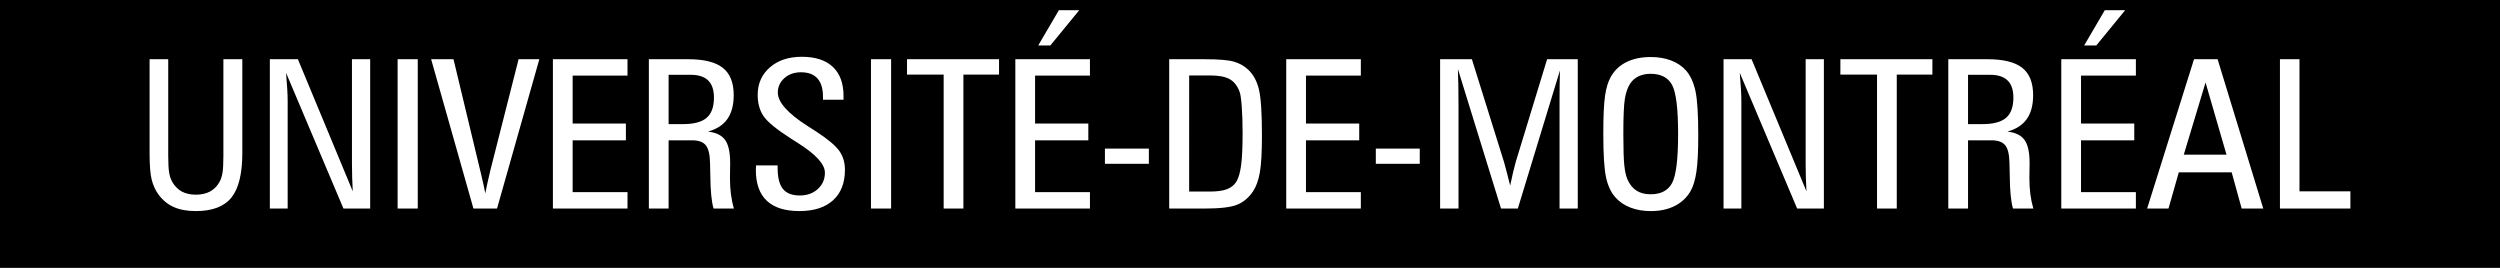
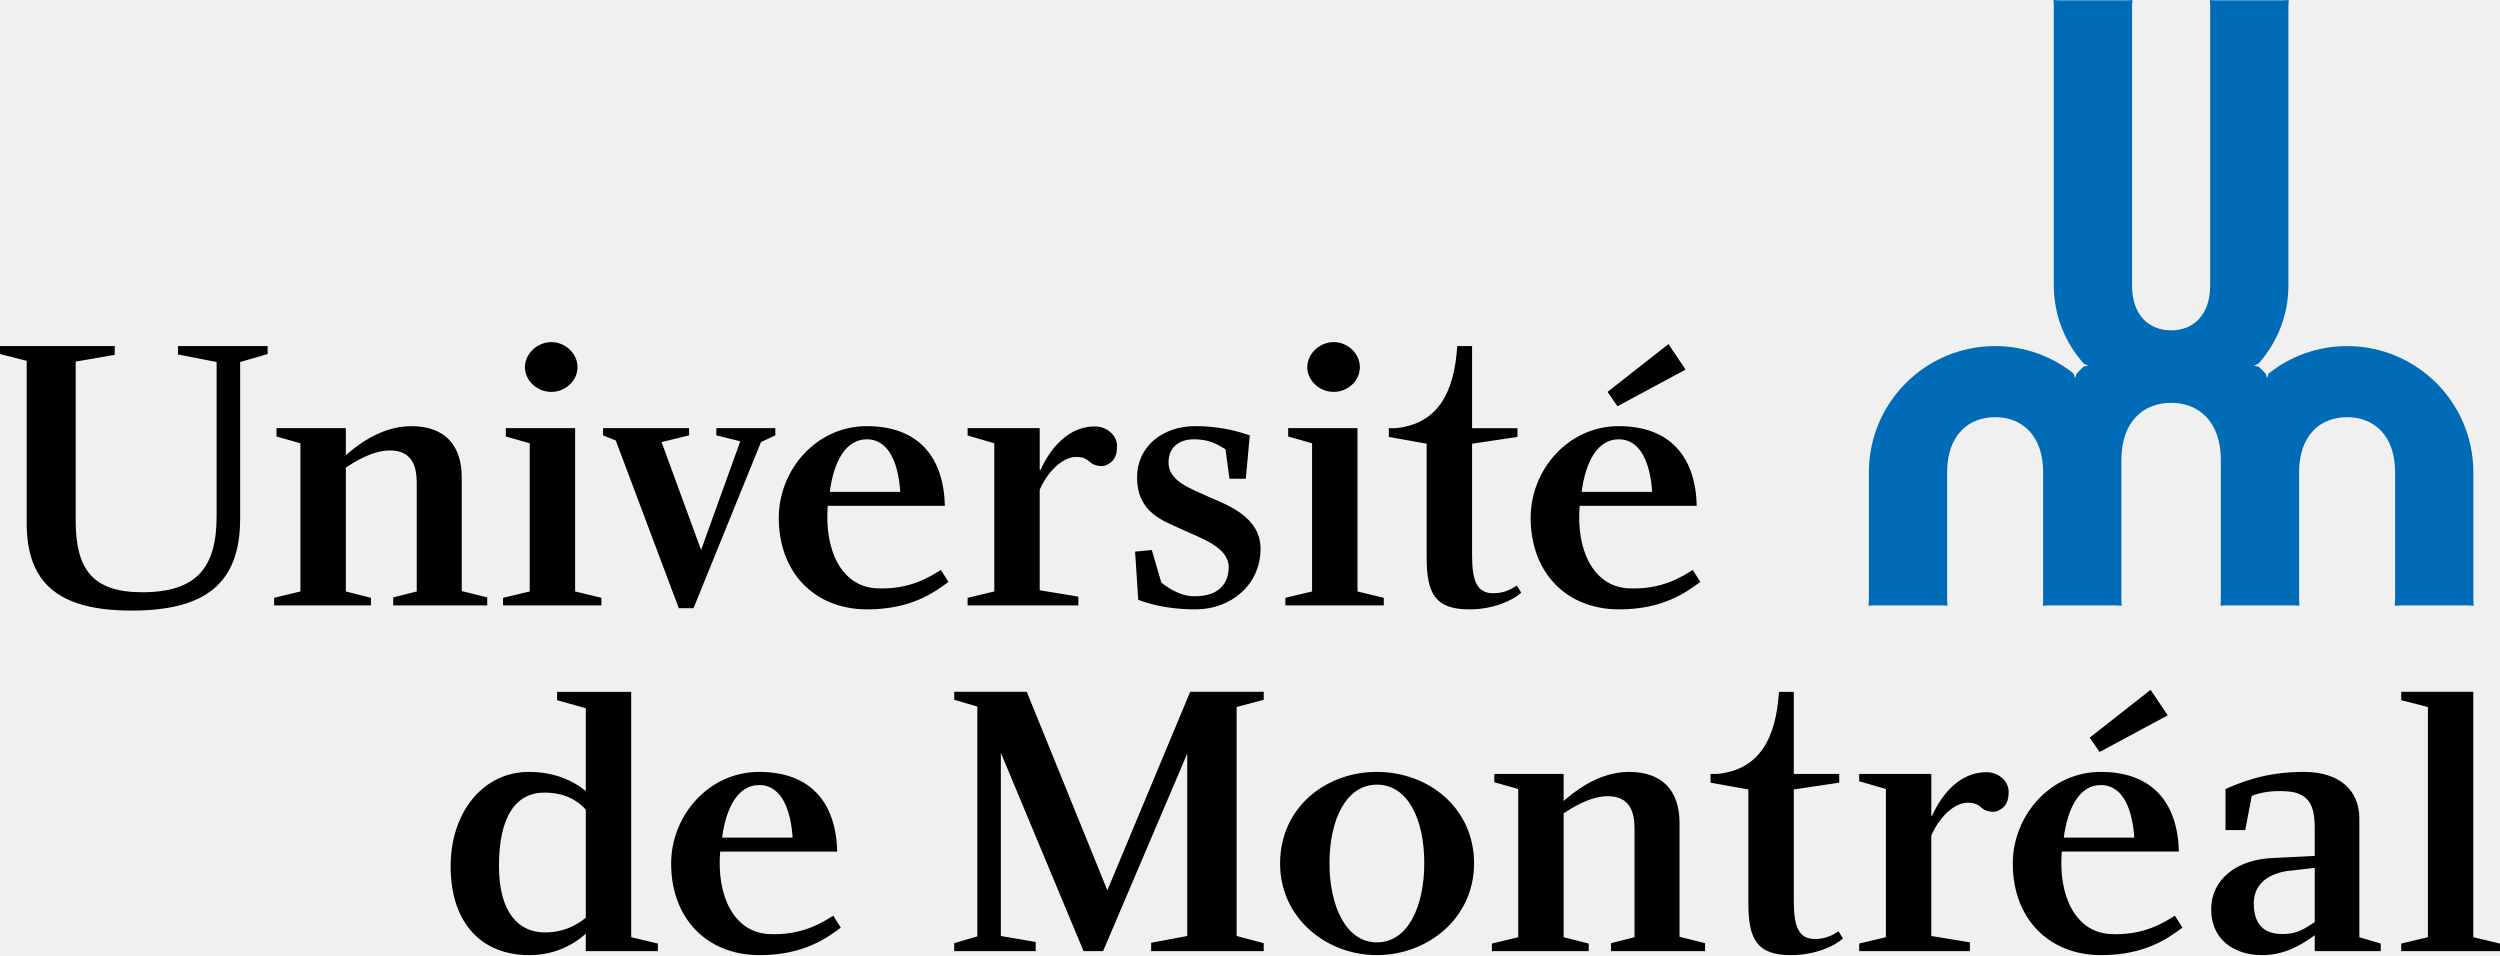
- <svg xmlns="http://www.w3.org/2000/svg" width="280" height="30" id="svg2" version="1.1">
-   <defs id="defs4">
-     </defs>
-   <g id="layer1" transform="translate(826.3619,-614.3854)">
-     <rect style="fill:#000000;fill-opacity:1;stroke:none" id="rect2873" width="280" height="30" x="-826.362" y="614.385" />
-     <g id="g4423">
-       <g style="font-size:23.221px;font-style:normal;font-variant:normal;font-weight:normal;font-stretch:normal;text-align:start;line-height:125%;writing-mode:lr-tb;text-anchor:start;fill:#ffffff;fill-opacity:1;stroke:none;font-family:Zurich Cn BT;-inkscape-font-specification:Zurich Cn BT" id="text2816" />
-     </g>
-     <g id="g6588" />
-     <g id="g6810">
-       <g style="font-size:23.221px;font-style:normal;font-variant:normal;font-weight:normal;font-stretch:normal;text-align:start;line-height:125%;writing-mode:lr-tb;text-anchor:start;fill:#ffffff;fill-opacity:1;stroke:none;font-family:Zurich Cn BT;-inkscape-font-specification:Zurich Cn BT" id="text2816-2">
-         <path id="path6857" style="text-align:center;text-anchor:middle" d="m -571.008,637.742 0,-16.724 2.188,0 0,14.796 5.703,0 0,1.927 z m -10.771,-6.032 4.785,0 -2.347,-8.084 z m 6.485,6.032 -1.122,-4.059 -5.919,0 -1.156,4.059 -2.392,0 5.25,-16.724 2.642,0 5.114,16.724 z m -20.205,0 0,-16.724 8.356,0 0,1.837 -6.145,0 0,5.363 5.964,0 0,1.882 -5.964,0 0,5.805 6.145,0 0,1.837 z m 2.562,-18.266 2.313,-3.946 2.279,0 -3.231,3.946 z m -13.005,8.81 1.621,0 c 1.209,10e-6 2.088,-0.234 2.636,-0.703 0.548,-0.469 0.822,-1.225 0.822,-2.268 -10e-6,-0.854 -0.215,-1.493 -0.646,-1.916 -0.431,-0.423 -1.081,-0.635 -1.95,-0.635 l -2.483,0 z m 2.177,-7.268 c 1.784,10e-6 3.082,0.321 3.895,0.964 0.813,0.643 1.219,1.663 1.219,3.061 -2e-5,1.111 -0.236,2.001 -0.709,2.67 -0.472,0.669 -1.196,1.139 -2.171,1.412 0.899,0.098 1.538,0.41 1.916,0.935 0.378,0.525 0.567,1.381 0.567,2.568 -10e-6,0.234 -0.004,0.539 -0.011,0.913 -0.008,0.374 -0.011,0.637 -0.011,0.788 -10e-6,0.635 0.036,1.234 0.108,1.797 0.072,0.563 0.183,1.102 0.334,1.616 l -2.279,0 c -0.227,-0.748 -0.348,-1.992 -0.363,-3.73 -0.008,-0.627 -0.019,-1.111 -0.034,-1.451 -0.023,-0.915 -0.183,-1.553 -0.482,-1.916 -0.299,-0.363 -0.803,-0.544 -1.514,-0.544 l -2.642,0 0,7.642 -2.211,0 0,-16.724 z m -12.37,16.724 0,-15 -4.104,0 0,-1.723 10.306,0 0,1.723 -3.991,0 0,15 z m -7.903,-1.927 c -0.03,-0.537 -0.053,-1.06 -0.068,-1.57 -0.015,-0.51 -0.023,-1.007 -0.023,-1.491 l 0,-11.735 2.041,0 0,16.724 -2.993,0 -6.429,-15.204 c 0.06,0.718 0.106,1.334 0.136,1.848 0.03,0.514 0.045,0.949 0.045,1.304 l 0,12.052 -1.996,0 0,-16.724 3.141,0 z m -12.12,-6.247 c -2e-5,1.776 -0.068,3.124 -0.204,4.042 -0.136,0.918 -0.355,1.646 -0.658,2.183 -0.423,0.726 -1.015,1.279 -1.774,1.661 -0.76,0.382 -1.653,0.573 -2.681,0.573 -0.839,0 -1.597,-0.13 -2.273,-0.391 -0.677,-0.261 -1.234,-0.637 -1.672,-1.128 -0.506,-0.559 -0.862,-1.313 -1.066,-2.262 -0.204,-0.949 -0.306,-2.568 -0.306,-4.858 0,-1.943 0.064,-3.364 0.193,-4.263 0.129,-0.899 0.348,-1.618 0.658,-2.154 0.408,-0.718 0.992,-1.264 1.752,-1.638 0.76,-0.374 1.665,-0.561 2.715,-0.561 0.839,2e-5 1.597,0.129 2.273,0.386 0.676,0.257 1.234,0.631 1.672,1.122 0.499,0.574 0.852,1.344 1.06,2.307 0.208,0.964 0.312,2.625 0.312,4.983 z m -2.256,-0.181 c -1e-5,-2.827 -0.225,-4.656 -0.675,-5.488 -0.45,-0.831 -1.253,-1.247 -2.409,-1.247 -0.506,10e-6 -0.954,0.093 -1.344,0.278 -0.389,0.185 -0.701,0.455 -0.935,0.811 -0.28,0.423 -0.478,0.981 -0.595,1.672 -0.117,0.692 -0.176,2.016 -0.176,3.974 -10e-6,1.67 0.036,2.842 0.108,3.515 0.072,0.673 0.191,1.202 0.357,1.587 0.249,0.559 0.586,0.975 1.009,1.247 0.423,0.272 0.949,0.408 1.576,0.408 1.156,0 1.96,-0.42 2.409,-1.259 0.45,-0.839 0.675,-2.672 0.675,-5.499 z m -26.656,8.356 0,-16.724 3.56,0 3.594,11.497 c 0.068,0.242 0.161,0.584 0.278,1.026 0.117,0.442 0.255,0.985 0.414,1.627 0.113,-0.544 0.225,-1.049 0.334,-1.514 0.11,-0.465 0.21,-0.852 0.3,-1.162 l 3.503,-11.474 3.435,0 0,16.724 -2.041,0 0,-11.962 c -1e-5,-0.68 0.004,-1.293 0.011,-1.837 0.008,-0.544 0.019,-1.1 0.034,-1.667 l -4.717,15.465 -1.882,0 -4.83,-15.624 c 0.023,0.597 0.04,1.24 0.051,1.927 0.011,0.688 0.017,1.421 0.017,2.2 l 0,11.497 z m -7.2,-5.011 0,-1.701 4.921,0 0,1.701 z m -10.034,5.011 0,-16.724 8.356,0 0,1.837 -6.145,0 0,5.363 5.964,0 0,1.882 -5.964,0 0,5.805 6.145,0 0,1.837 z m -13.107,0 0,-16.724 4.014,0 c 1.512,10e-6 2.583,0.089 3.214,0.266 0.631,0.178 1.17,0.478 1.616,0.901 0.567,0.529 0.966,1.255 1.196,2.177 0.231,0.922 0.346,2.657 0.346,5.204 -1e-5,1.859 -0.077,3.233 -0.232,4.121 -0.155,0.888 -0.41,1.597 -0.765,2.126 -0.476,0.711 -1.068,1.209 -1.774,1.497 -0.707,0.287 -1.907,0.431 -3.6,0.431 z m 2.234,-1.905 2.347,0 c 0.809,0 1.446,-0.091 1.91,-0.272 0.465,-0.181 0.818,-0.476 1.06,-0.884 0.234,-0.408 0.404,-1.024 0.51,-1.848 0.106,-0.824 0.159,-2.014 0.159,-3.572 -10e-6,-1.126 -0.032,-2.113 -0.096,-2.959 -0.064,-0.847 -0.142,-1.383 -0.232,-1.61 -0.242,-0.673 -0.61,-1.151 -1.105,-1.434 -0.495,-0.283 -1.23,-0.425 -2.205,-0.425 l -2.347,0 z m -9.433,-3.107 0,-1.701 4.921,0 0,1.701 z m -10.034,5.011 0,-16.724 8.356,0 0,1.837 -6.145,0 0,5.363 5.964,0 0,1.882 -5.964,0 0,5.805 6.145,0 0,1.837 z m 2.562,-18.266 2.313,-3.946 2.279,0 -3.231,3.946 z m -10.59,18.266 0,-15 -4.104,0 0,-1.723 10.306,0 0,1.723 -3.991,0 0,15 z m -8.141,0 0,-16.724 2.256,0 0,16.724 z m -12.869,-4.83 2.415,0 0,0.306 c 0,1.066 0.198,1.842 0.595,2.33 0.397,0.488 1.026,0.731 1.888,0.731 0.816,0 1.489,-0.242 2.018,-0.726 0.529,-0.484 0.794,-1.092 0.794,-1.825 -10e-6,-0.96 -1.036,-2.086 -3.107,-3.379 -0.295,-0.189 -0.522,-0.333 -0.68,-0.431 -1.618,-1.036 -2.646,-1.876 -3.084,-2.523 -0.438,-0.646 -0.658,-1.438 -0.658,-2.375 0,-1.27 0.455,-2.3 1.366,-3.09 0.911,-0.79 2.103,-1.185 3.577,-1.185 1.512,2e-5 2.668,0.376 3.469,1.128 0.801,0.752 1.202,1.839 1.202,3.26 l 0,0.42 -2.302,0 0,-0.351 c -10e-6,-0.892 -0.206,-1.568 -0.618,-2.03 -0.412,-0.461 -1.026,-0.692 -1.842,-0.692 -0.748,10e-6 -1.368,0.217 -1.859,0.652 -0.491,0.435 -0.737,0.977 -0.737,1.627 -10e-6,1.073 1.111,2.321 3.333,3.742 0.408,0.257 0.722,0.457 0.941,0.601 1.323,0.862 2.194,1.591 2.613,2.188 0.419,0.597 0.629,1.3 0.629,2.109 -1e-5,1.474 -0.444,2.613 -1.332,3.418 -0.888,0.805 -2.145,1.208 -3.77,1.208 -1.618,0 -2.835,-0.386 -3.651,-1.156 -0.816,-0.771 -1.225,-1.92 -1.225,-3.447 0,-0.053 0.004,-0.136 0.011,-0.249 0.008,-0.113 0.011,-0.2 0.011,-0.261 z m -9.796,-4.626 1.621,0 c 1.209,10e-6 2.088,-0.234 2.636,-0.703 0.548,-0.469 0.822,-1.225 0.822,-2.268 -10e-6,-0.854 -0.215,-1.493 -0.646,-1.916 -0.431,-0.423 -1.081,-0.635 -1.95,-0.635 l -2.483,0 z m 2.177,-7.268 c 1.784,10e-6 3.082,0.321 3.895,0.964 0.813,0.643 1.219,1.663 1.219,3.061 -10e-6,1.111 -0.236,2.001 -0.709,2.67 -0.472,0.669 -1.196,1.139 -2.171,1.412 0.899,0.098 1.538,0.41 1.916,0.935 0.378,0.525 0.567,1.381 0.567,2.568 -10e-6,0.234 -0.004,0.539 -0.011,0.913 -0.008,0.374 -0.011,0.637 -0.011,0.788 -1e-5,0.635 0.036,1.234 0.108,1.797 0.072,0.563 0.183,1.102 0.334,1.616 l -2.279,0 c -0.227,-0.748 -0.348,-1.992 -0.363,-3.73 -0.008,-0.627 -0.019,-1.111 -0.034,-1.451 -0.023,-0.915 -0.183,-1.553 -0.482,-1.916 -0.299,-0.363 -0.803,-0.544 -1.514,-0.544 l -2.642,0 0,7.642 -2.211,0 0,-16.724 z m -15.136,16.724 0,-16.724 8.356,0 0,1.837 -6.145,0 0,5.363 5.964,0 0,1.882 -5.964,0 0,5.805 6.145,0 0,1.837 z m -8.9,0 -4.739,-16.724 2.506,0 2.993,12.472 c 0.015,0.053 0.034,0.129 0.057,0.227 0.249,1.051 0.42,1.825 0.51,2.324 0.06,-0.28 0.14,-0.661 0.238,-1.145 0.151,-0.695 0.257,-1.156 0.317,-1.383 l 3.175,-12.495 2.324,0 -4.739,16.724 z m -8.492,0 0,-16.724 2.256,0 0,16.724 z m -5.023,-1.927 c -0.03,-0.537 -0.053,-1.06 -0.068,-1.57 -0.015,-0.51 -0.023,-1.007 -0.023,-1.491 l 0,-11.735 2.041,0 0,16.724 -2.993,0 -6.429,-15.204 c 0.06,0.718 0.106,1.334 0.136,1.848 0.03,0.514 0.045,0.949 0.045,1.304 l 0,12.052 -1.996,0 0,-16.724 3.141,0 z m -20.669,-14.796 0,10.805 c -10e-6,0.899 0.038,1.551 0.113,1.956 0.076,0.404 0.2,0.75 0.374,1.037 0.28,0.461 0.633,0.805 1.06,1.032 0.427,0.227 0.943,0.34 1.548,0.34 0.605,0 1.124,-0.113 1.559,-0.34 0.435,-0.227 0.788,-0.571 1.06,-1.032 0.166,-0.28 0.285,-0.622 0.357,-1.026 0.072,-0.404 0.108,-1.053 0.108,-1.944 l 0,-0.374 0,-10.454 2.12,0 0,10.476 c -10e-6,2.336 -0.406,4.008 -1.219,5.017 -0.813,1.009 -2.141,1.514 -3.985,1.514 -0.983,0 -1.812,-0.153 -2.489,-0.459 -0.677,-0.306 -1.249,-0.78 -1.718,-1.423 -0.348,-0.491 -0.597,-1.049 -0.748,-1.672 -0.151,-0.624 -0.227,-1.578 -0.227,-2.863 l 0,-0.488 0,-10.102 z" />
-       </g>
-     </g>
-   </g>
+ <svg xmlns="http://www.w3.org/2000/svg" viewBox="0 0 351.479 134.282">
+   <path fill="#006BB6" d="M298.249 64.669v19.744l.047.747-.756-.047h-9.58l-.756.047.045-.747V66.406c0-5.25-3.021-7.758-6.75-7.758-3.727 0-6.75 2.508-6.75 7.758v18.007l.047.747-.756-.047h-9.58l-.756.047.045-.747V66.406c0-9.803 7.947-17.75 17.75-17.75 4.172 0 7.998 1.447 11.029 3.854l.215.653.213-.636c.311-.336.631-.66.965-.973l.652-.146-.602-.278c-2.619-2.92-4.223-6.769-4.223-10.999V.747L288.704 0l.756.047h9.58l.755-.047-.047.747v39.386c0 4.271 2.461 6.312 5.492 6.312 3.033 0 5.492-2.041 5.492-6.312V.747L310.688 0l.756.047h9.578L321.78 0l-.047.747v39.386c0 4.23-1.604 8.079-4.223 10.999l-.602.278.652.146c.334.312.656.637.967.973l.213.636.213-.653c3.031-2.407 6.859-3.854 11.029-3.854 9.803 0 17.75 7.947 17.75 17.75v18.007l.047.747-.758-.047h-9.578l-.756.047.045-.747V66.406c0-5.25-3.023-7.758-6.75-7.758-3.729 0-6.75 2.508-6.75 7.758v18.007l.047.747-.758-.047h-9.578l-.756.047.045-.747V64.669c0-5.438-3.129-8.036-6.992-8.036-3.861 0-6.991 2.597-6.991 8.036z" />
+   <path d="M82.358 129.034c-1.405 1.1-3.136 2.057-5.769 2.057-3.471 0-6.439-2.52-6.439-9.354 0-7.041 2.428-10.302 6.385-10.302 2.668 0 4.543.948 5.823 2.388v15.211zm0 4.688h10.136v-1.064l-3.752-.895V97.267H78.328v1.181l4.03 1.124v11.646c-1.78-1.479-4.446-2.694-8.008-2.694-6.328 0-10.994 5.548-10.994 13.271 0 7.902 4.274 12.488 11.05 12.488 3.297 0 6.047-1.273 7.952-3.021v2.46zm95.31-36.456v1.12l-3.806 1.008v32.199l3.806 1.008v1.121H161.84v-1.176l5.077-.953v-25.648l-11.833 27.777h-2.744l-11.63-27.889v25.76l4.896.84v1.289h-11.45v-1.121l3.248-.952V99.337l-3.248-.951v-1.12h10.2l11.328 27.905 11.645-27.905m26.248 13.048c4.367 0 6.664 4.872 6.664 11.03 0 6.104-2.297 11.145-6.664 11.145-4.312 0-6.664-5.041-6.664-11.145 0-6.101 2.351-11.03 6.664-11.03zm0-1.792c-7.168 0-13.607 4.984-13.607 12.879 0 7.672 6.496 12.879 13.607 12.879 7.168 0 13.664-5.207 13.664-12.879 0-7.894-6.496-12.879-13.664-12.879zm131.855 21.112c-1.287.84-2.408 1.68-4.424 1.68-3.248.057-4.145-1.961-4.145-4.312 0-2.408 1.625-4.031 4.592-4.535l3.977-.449v7.616zm0-13.496v4.199l-5.656.281c-5.488.168-8.904 3.135-8.904 7.223 0 4.145 3.08 6.439 7.168 6.439 3.361 0 5.77-1.623 7.393-2.799v2.24h9.281v-1.064l-3.01-.896v-16.686c0-3.641-2.408-6.553-7.84-6.553-5.543 0-9.016 1.568-10.975 2.408v5.768h2.771l.916-4.795c.637-.27 2.355-.863 5.104-.637 3.301.272 3.695 2.577 3.752 4.872zm26.047 16.519v1.065h-13.887v-1.065l3.752-.896V99.397l-3.752-.951v-1.18h10.135v34.495M30.454 50.896l-5.432-1.063v-1.176h12.603v1.12l-3.863 1.119v22.05c0 9.174-5.001 12.896-15.25 12.896-10.501 0-14.76-4.02-14.76-12.319V50.728L0 49.776v-1.12h16.129v1.231l-5.488.952v22.346c0 6.761 2.303 10.08 9.352 10.08 7.645 0 10.462-3.443 10.462-10.694V50.896zm21.694 33.153v1.064H38.541v-1.064l3.695-.896V62.321l-3.359-.952v-1.173h9.744v3.805c1.119-.951 4.647-4.088 9.184-4.088 4.703 0 7.111 2.632 7.111 7.225v15.96l3.584.896v1.12H55.284v-1.12l3.304-.84V67.865c0-2.408-.728-4.536-3.752-4.536-2.688 0-5.432 1.904-6.215 2.408v17.416l3.527.896zm28.709-.896l3.697.896v1.064H70.722v-1.064l3.752-.896V62.321l-3.36-.952v-1.173h9.743m.336-8.572c0 1.904-1.68 3.473-3.695 3.473-1.961 0-3.696-1.568-3.696-3.473 0-1.903 1.735-3.527 3.696-3.527 2.016 0 3.695 1.624 3.695 3.527zM190.85 83.153l3.697.896v1.064h-13.832v-1.064l3.752-.896V62.321l-3.359-.952v-1.173h9.742m.336-8.572c0 1.904-1.68 3.473-3.695 3.473-1.959 0-3.695-1.568-3.695-3.473 0-1.903 1.736-3.527 3.695-3.527 2.015 0 3.695 1.624 3.695 3.527zM86.574 61.932l-1.793-.728v-1.008h12.097v1.008l-3.864.952 5.554 15.173 5.508-15.285-3.361-.84v-1.008h8.288v1.008l-2.016.952-9.483 23.349h-2.072m31.138-16.352h-9.911c.559-4.256 2.239-7.392 5.207-7.392 3.36.001 4.48 3.921 4.704 7.392zm-10.193 1.96h16.465c-.168-6.888-3.752-11.2-10.977-11.2-7.111 0-12.375 6.16-12.375 12.88 0 7.784 5.096 12.88 12.432 12.88 6.271 0 9.52-2.464 11.424-3.863l-1.064-1.681c-1.455.896-4.367 2.856-9.184 2.576-4.816-.336-7.224-5.376-6.721-11.592zm59.332-9.912l-.559 6.104h-2.297l-.561-4.145c-.84-.447-1.959-1.399-4.424-1.399-2.016 0-3.584 1.063-3.584 3.248 0 2.575 2.855 3.584 5.713 4.872 2.744 1.176 7.225 2.855 7.225 7.279 0 5.04-4.145 8.512-9.129 8.512-4.592 0-7.281-1.063-8.064-1.344l-.447-6.775 2.352-.225 1.344 4.592c.672.504 2.52 1.96 4.76 1.904 3.193 0 4.705-1.68 4.705-4.088 0-2.856-3.977-4.088-6.609-5.32-2.463-1.176-6.271-2.239-6.271-7.336 0-4.199 3.473-7.168 8.176-7.168 4.032.001 6.551.953 7.67 1.289zm61.27-9.239l-2.408-3.584-8.567 6.72 1.399 2.015m4.873 12.04h-9.912c.561-4.256 2.24-7.392 5.207-7.392 3.361.001 4.48 3.921 4.705 7.392zm-10.193 1.96h16.465c-.168-6.888-3.752-11.2-10.977-11.2-7.111 0-12.375 6.16-12.375 12.88 0 7.784 5.096 12.88 12.432 12.88 6.271 0 9.52-2.464 11.424-3.863l-1.064-1.681c-1.455.896-4.367 2.856-9.184 2.576-4.817-.336-7.225-5.376-6.721-11.592zm-68.166-11.16c-3.588 0-6.17 2.879-7.627 6.119h-.115v-5.876h-10.137v1.032l3.752 1.093v20.832l-3.752.896v1.064h15.568v-1.232l-5.432-.896V68.841c1.488-3.27 3.682-4.596 5.074-4.596 1.043 0 1.436.213 2.248.909.289.231 1.361.54 2 .25 1.217-.522 1.551-1.416 1.551-2.725 0-1.441-1.39-2.726-3.13-2.726zm69.445 72.704v1.064h-13.609v-1.064l3.697-.896v-20.83l-3.359-.952v-1.173h9.742v3.805c1.121-.951 4.648-4.088 9.184-4.088 4.705 0 7.113 2.632 7.113 7.225v15.959l3.584.895v1.121h-13.217v-1.121l3.305-.84v-15.287c0-2.408-.729-4.535-3.752-4.535-2.688 0-5.432 1.904-6.217 2.408v17.414l3.529.895zm55.904-24.095c-3.586 0-6.17 2.878-7.627 6.118h-.115v-5.875h-10.135v1.032l3.752 1.093v20.83l-3.752.896v1.064h15.566v-1.232l-5.432-.896V117.45c1.488-3.27 3.682-4.596 5.074-4.596 1.045 0 1.436.213 2.248.908.291.232 1.361.541 2 .25 1.219-.521 1.553-1.416 1.553-2.725.001-1.439-1.392-2.725-3.132-2.725zm-66.019-26.241c-.938.625-1.896 1.083-3.312 1.083-2.25 0-2.973-1.646-2.973-5.333V62.38l6.383-.952v-1.231h-6.383v-11.54h-2.084c-.422 6.604-2.756 10.938-8.65 11.54h-.971v1.231l5.32.952v16.024c0 5.084 1.232 7.269 5.992 7.269 3.428 0 6.178-1.289 7.303-2.352l-.625-1zm45.23 48.608c-.938.625-1.895 1.084-3.312 1.084-2.25 0-2.973-1.646-2.973-5.334V110.99l6.385-.952v-1.231h-6.385v-11.54h-2.084c-.422 6.604-2.756 10.938-8.65 11.54h-.969v1.231l5.318.952v16.023c0 5.084 1.232 7.268 5.992 7.268 3.43 0 6.178-1.289 7.303-2.352l-.625-1zm-147.041-13.166h-9.912c.561-4.256 2.24-7.391 5.209-7.391 3.359 0 4.478 3.92 4.703 7.391zm-10.191 1.961h16.463c-.168-6.889-3.752-11.2-10.975-11.2-7.113 0-12.377 6.159-12.377 12.878 0 7.785 5.096 12.881 12.432 12.881 6.271 0 9.52-2.465 11.424-3.863l-1.064-1.682c-1.455.896-4.367 2.857-9.184 2.576-4.815-.336-7.223-5.376-6.719-11.59zm198.816-1.961h-9.912c.561-4.256 2.24-7.392 5.207-7.392 3.361 0 4.48 3.919 4.705 7.392zm4.703-17.192l-2.408-3.584-8.566 6.72 1.398 2.016 9.576-5.152zm-14.896 19.151h16.465c-.168-6.887-3.752-11.199-10.977-11.199-7.111 0-12.375 6.16-12.375 12.879 0 7.783 5.096 12.879 12.432 12.879 6.271 0 9.52-2.463 11.424-3.863l-1.064-1.68c-1.455.896-4.367 2.855-9.184 2.576-4.817-.336-7.225-5.377-6.721-11.592z" />
</svg>
